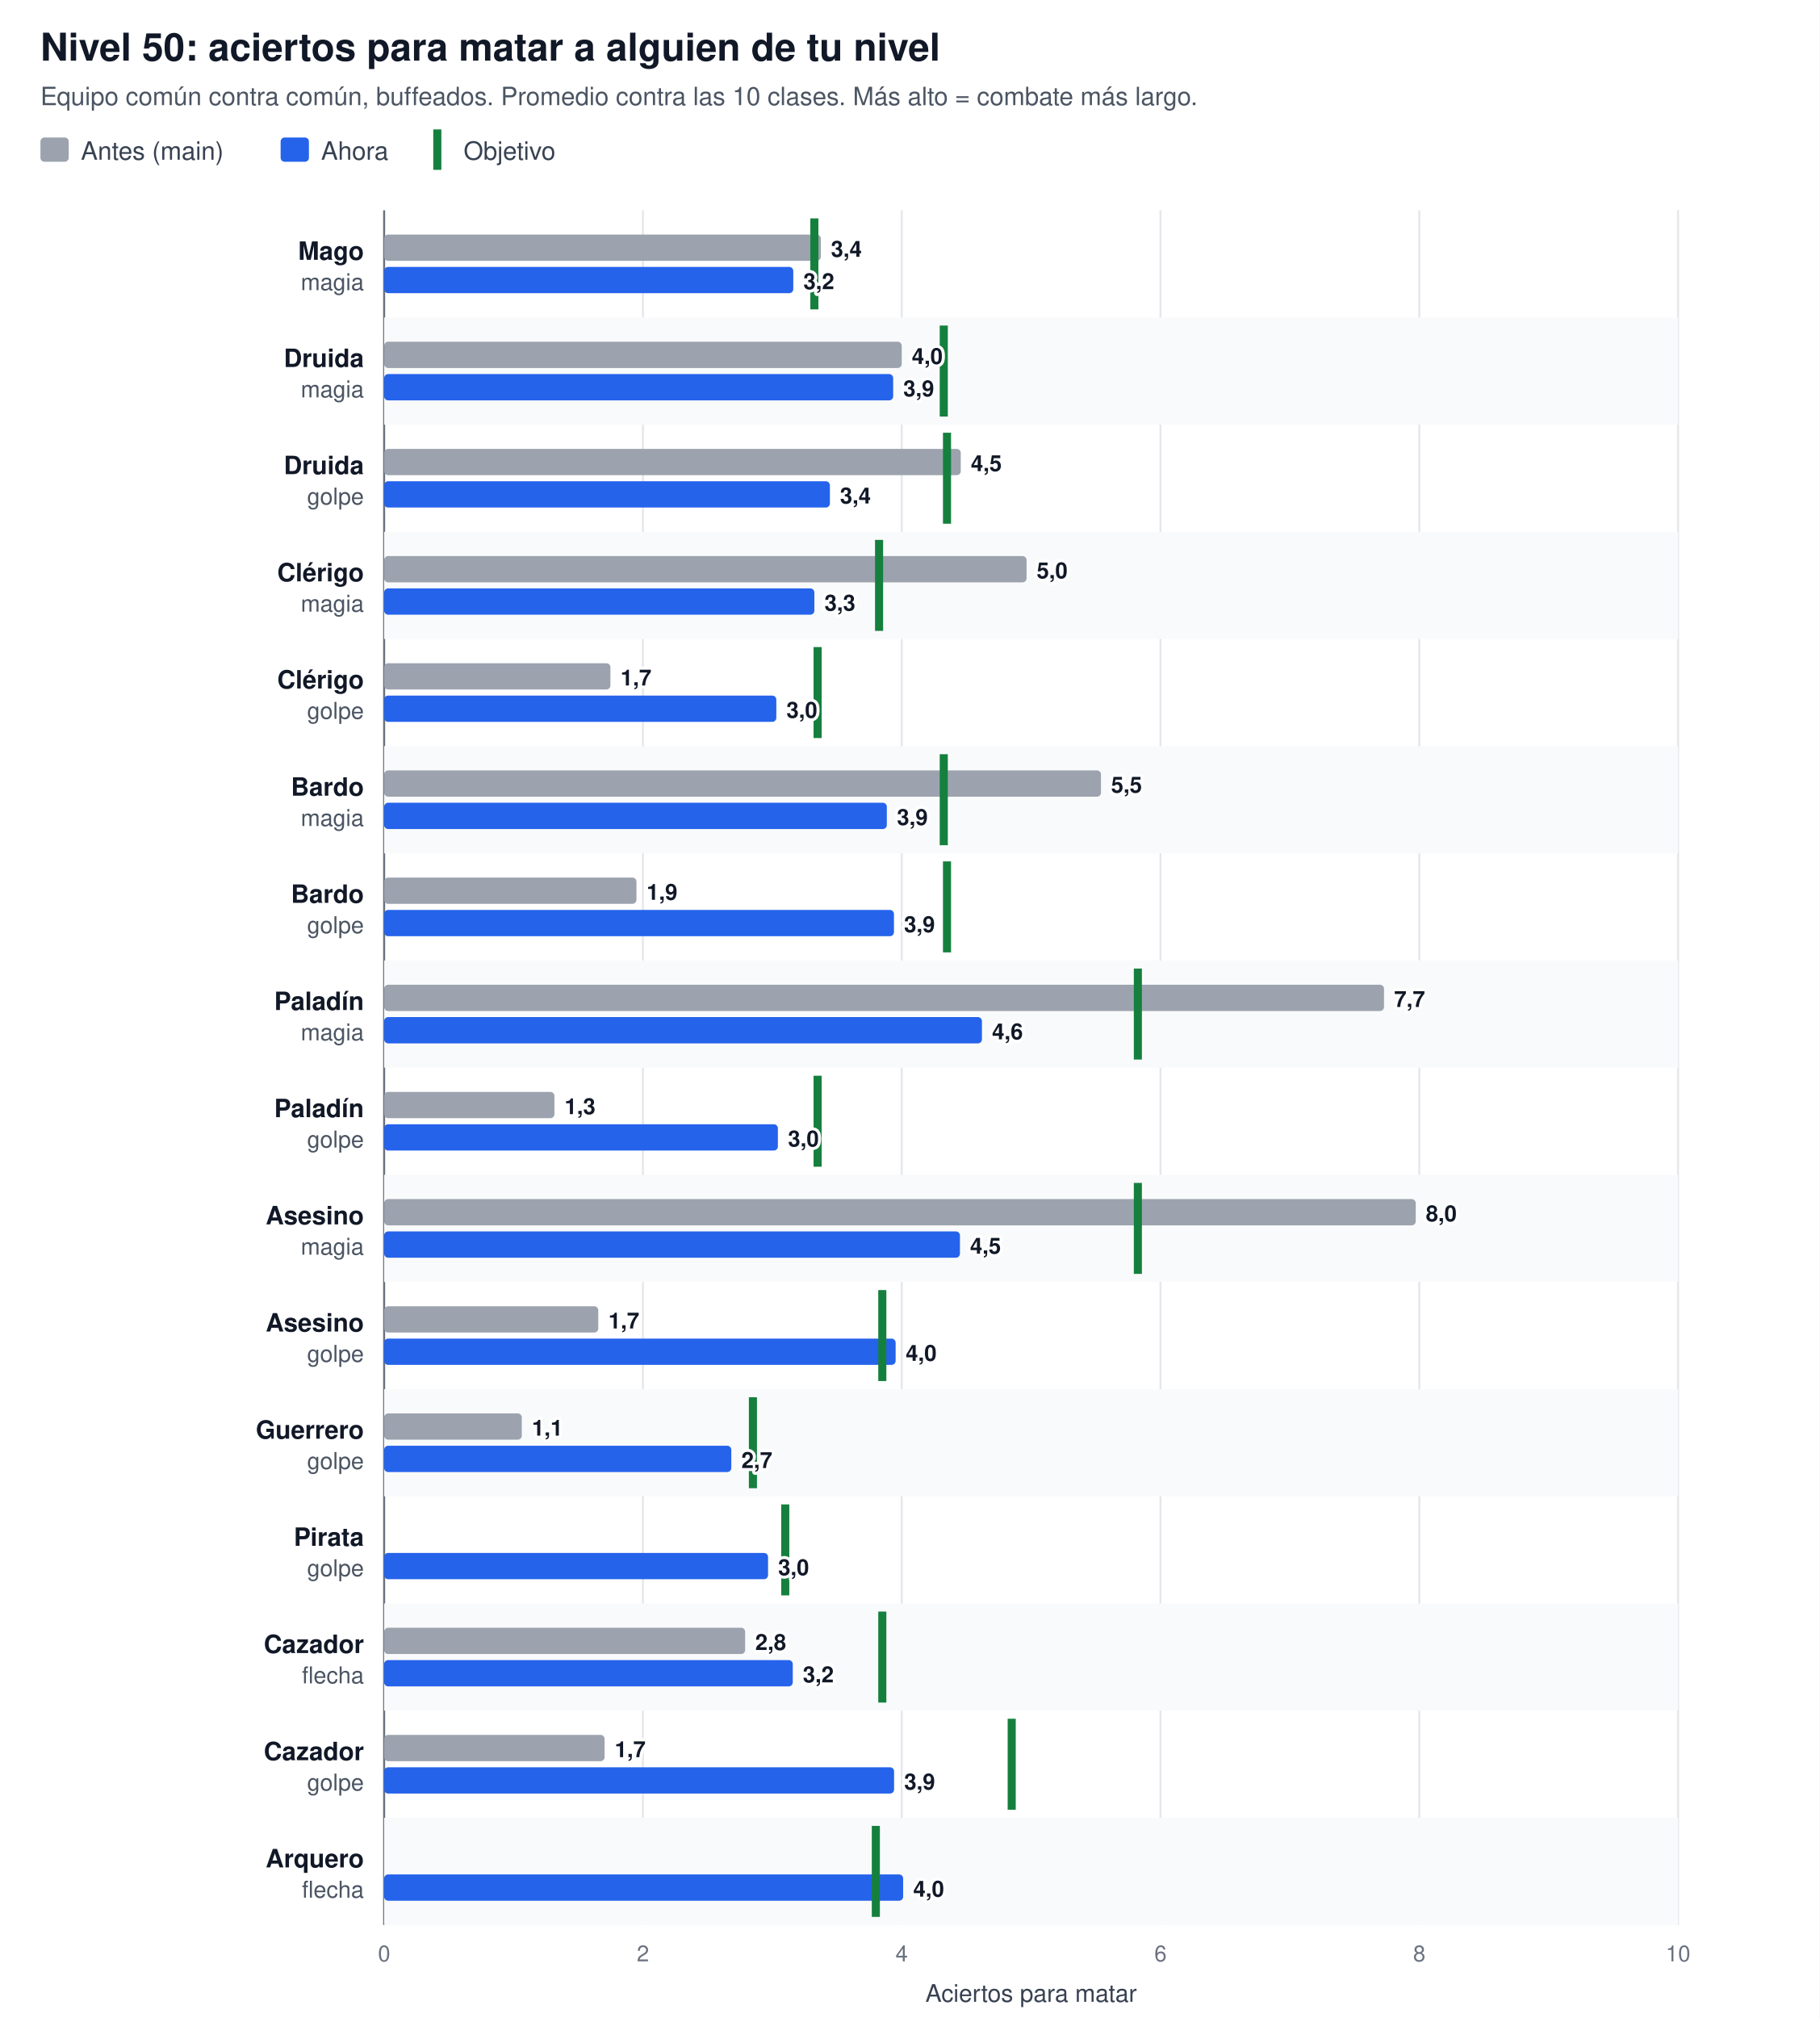
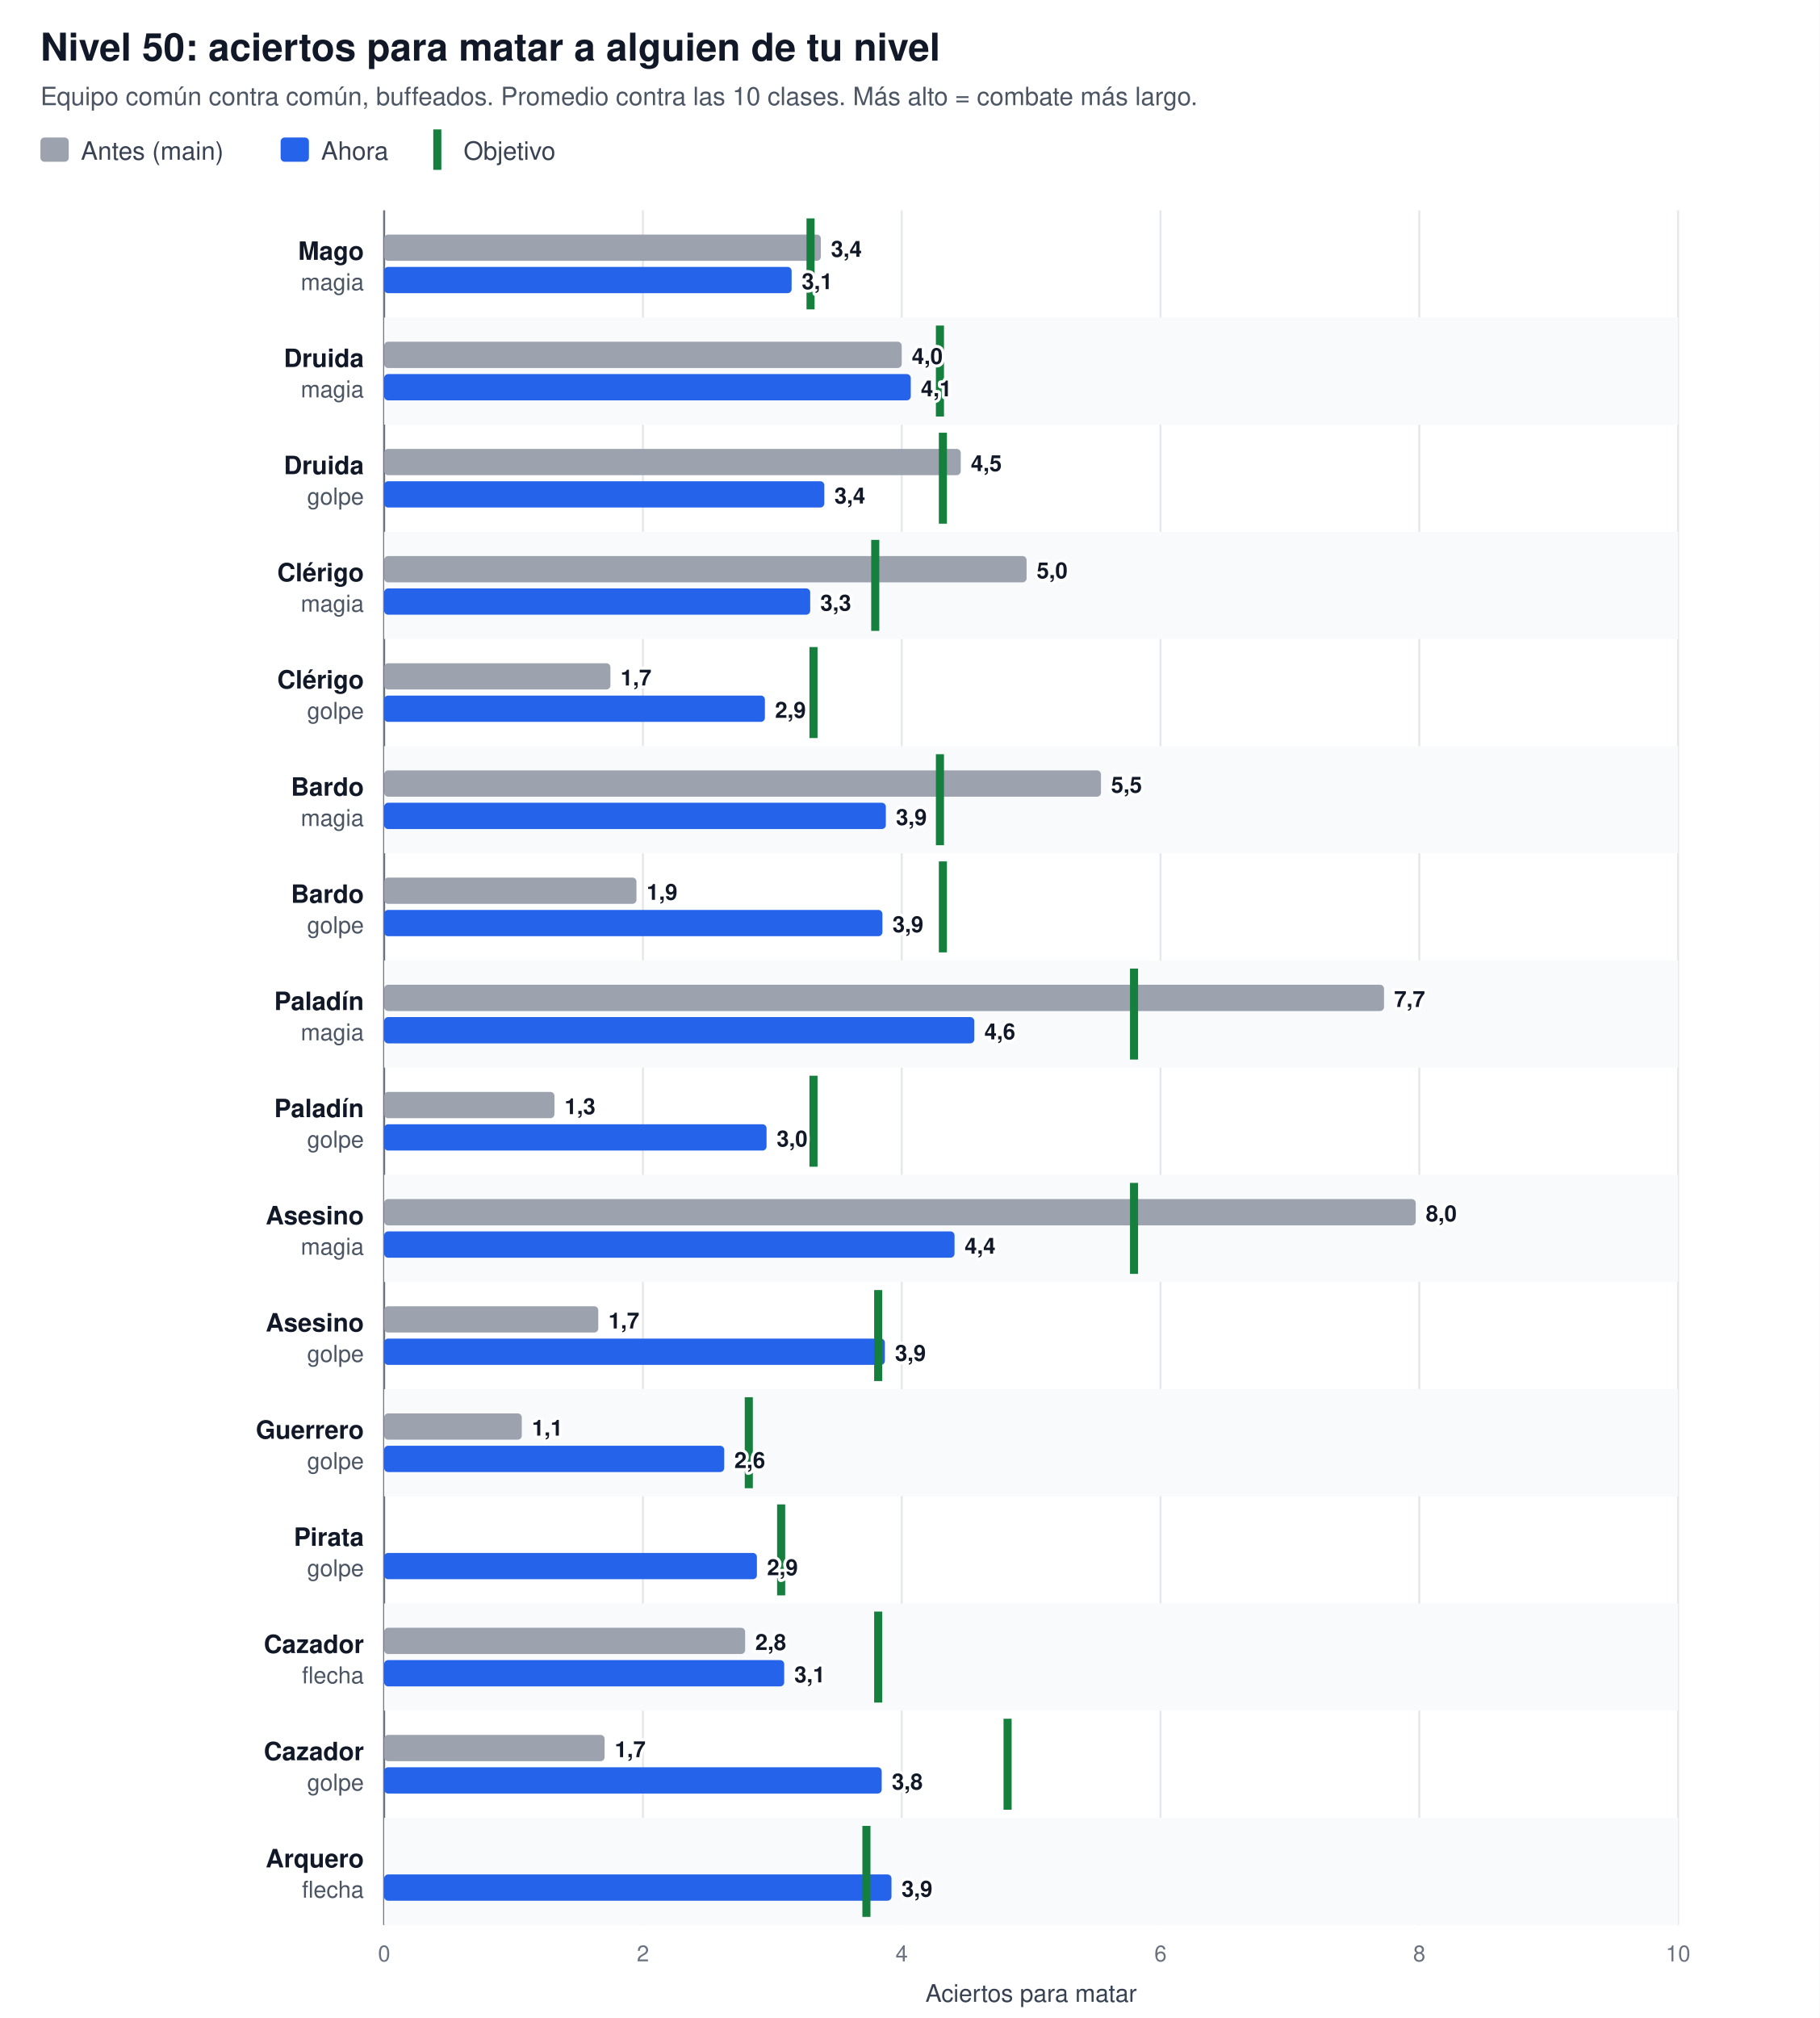
<svg xmlns="http://www.w3.org/2000/svg" width="900" height="998" viewBox="0 0 900 998" font-family="Helvetica, Arial, sans-serif">
  <rect width="100%" height="100%" fill="#ffffff" />
  <text x="20" y="30" font-size="19" font-weight="700" fill="#111827">Nivel 50: aciertos para matar a alguien de tu nivel</text>
  <text x="20" y="52" font-size="12.5" fill="#4b5563">Equipo común contra común, buffeados. Promedio contra las 10 clases. Más alto = combate más largo.</text>
  <rect x="20" y="68" width="14" height="12" fill="#9ca3af" rx="2" />
  <text x="40" y="79" font-size="12.5" fill="#374151">Antes (main)</text>
  <rect x="138.8" y="68" width="14" height="12" fill="#2563eb" rx="2" />
  <text x="158.8" y="79" font-size="12.5" fill="#374151">Ahora</text>
  <rect x="214.3" y="64" width="4" height="20" fill="#15803d" />
  <text x="229.3" y="79" font-size="12.5" fill="#374151">Objetivo</text>
  <line x1="190" y1="104" x2="190" y2="952" stroke="#6b7280" stroke-width="1" />
  <text x="190" y="970" font-size="11" text-anchor="middle" fill="#6b7280">0</text>
  <line x1="318" y1="104" x2="318" y2="952" stroke="#e5e7eb" stroke-width="1" />
  <text x="318" y="970" font-size="11" text-anchor="middle" fill="#6b7280">2</text>
  <line x1="446" y1="104" x2="446" y2="952" stroke="#e5e7eb" stroke-width="1" />
  <text x="446" y="970" font-size="11" text-anchor="middle" fill="#6b7280">4</text>
  <line x1="574" y1="104" x2="574" y2="952" stroke="#e5e7eb" stroke-width="1" />
  <text x="574" y="970" font-size="11" text-anchor="middle" fill="#6b7280">6</text>
  <line x1="702" y1="104" x2="702" y2="952" stroke="#e5e7eb" stroke-width="1" />
  <text x="702" y="970" font-size="11" text-anchor="middle" fill="#6b7280">8</text>
  <line x1="830" y1="104" x2="830" y2="952" stroke="#e5e7eb" stroke-width="1" />
  <text x="830" y="970" font-size="11" text-anchor="middle" fill="#6b7280">10</text>
  <text x="510" y="990" font-size="12" text-anchor="middle" fill="#374151">Aciertos para matar</text>
  <text x="180" y="128.5" font-size="12.5" font-weight="600" text-anchor="end" fill="#111827">Mago</text>
  <text x="180" y="143.5" font-size="11.5" text-anchor="end" fill="#4b5563">magia</text>
  <rect x="190" y="116" width="216" height="13" fill="#9ca3af" rx="2" />
-   <rect x="190" y="132" width="202.368" height="13" fill="#2563eb" rx="2" />
-   <rect x="400.8" y="108" width="4" height="45" fill="#15803d" />
+   <rect x="190" y="132" width="201.542" height="13" fill="#2563eb" rx="2" />
+   <rect x="398.909" y="108" width="4" height="45" fill="#15803d" />
  <text x="411" y="127" font-size="11" font-weight="600" fill="#111827" paint-order="stroke" stroke="#ffffff" stroke-width="3" stroke-linejoin="round">3,4</text>
-   <text x="397.368" y="143" font-size="11" font-weight="600" fill="#111827" paint-order="stroke" stroke="#ffffff" stroke-width="3" stroke-linejoin="round">3,2</text>
+   <text x="396.542" y="143" font-size="11" font-weight="600" fill="#111827" paint-order="stroke" stroke="#ffffff" stroke-width="3" stroke-linejoin="round">3,1</text>
  <rect x="190" y="157" width="640" height="53" fill="#f9fafb" />
  <text x="180" y="181.5" font-size="12.5" font-weight="600" text-anchor="end" fill="#111827">Druida</text>
  <text x="180" y="196.5" font-size="11.5" text-anchor="end" fill="#4b5563">magia</text>
  <rect x="190" y="169" width="256" height="13" fill="#9ca3af" rx="2" />
-   <rect x="190" y="185" width="251.776" height="13" fill="#2563eb" rx="2" />
-   <rect x="464.8" y="161" width="4" height="45" fill="#15803d" />
+   <rect x="190" y="185" width="260.48" height="13" fill="#2563eb" rx="2" />
+   <rect x="462.909" y="161" width="4" height="45" fill="#15803d" />
  <text x="451" y="180" font-size="11" font-weight="600" fill="#111827" paint-order="stroke" stroke="#ffffff" stroke-width="3" stroke-linejoin="round">4,0</text>
-   <text x="446.776" y="196" font-size="11" font-weight="600" fill="#111827" paint-order="stroke" stroke="#ffffff" stroke-width="3" stroke-linejoin="round">3,9</text>
+   <text x="455.48" y="196" font-size="11" font-weight="600" fill="#111827" paint-order="stroke" stroke="#ffffff" stroke-width="3" stroke-linejoin="round">4,1</text>
  <text x="180" y="234.5" font-size="12.5" font-weight="600" text-anchor="end" fill="#111827">Druida</text>
  <text x="180" y="249.5" font-size="11.5" text-anchor="end" fill="#4b5563">golpe</text>
  <rect x="190" y="222" width="285.2" height="13" fill="#9ca3af" rx="2" />
-   <rect x="190" y="238" width="220.48" height="13" fill="#2563eb" rx="2" />
-   <rect x="466.4" y="214" width="4" height="45" fill="#15803d" />
+   <rect x="190" y="238" width="217.716" height="13" fill="#2563eb" rx="2" />
+   <rect x="464.364" y="214" width="4" height="45" fill="#15803d" />
  <text x="480.2" y="233" font-size="11" font-weight="600" fill="#111827" paint-order="stroke" stroke="#ffffff" stroke-width="3" stroke-linejoin="round">4,5</text>
-   <text x="415.48" y="249" font-size="11" font-weight="600" fill="#111827" paint-order="stroke" stroke="#ffffff" stroke-width="3" stroke-linejoin="round">3,4</text>
+   <text x="412.716" y="249" font-size="11" font-weight="600" fill="#111827" paint-order="stroke" stroke="#ffffff" stroke-width="3" stroke-linejoin="round">3,4</text>
  <rect x="190" y="263" width="640" height="53" fill="#f9fafb" />
  <text x="180" y="287.5" font-size="12.5" font-weight="600" text-anchor="end" fill="#111827">Clérigo</text>
  <text x="180" y="302.5" font-size="11.5" text-anchor="end" fill="#4b5563">magia</text>
  <rect x="190" y="275" width="317.76" height="13" fill="#9ca3af" rx="2" />
-   <rect x="190" y="291" width="212.8" height="13" fill="#2563eb" rx="2" />
-   <rect x="432.8" y="267" width="4" height="45" fill="#15803d" />
+   <rect x="190" y="291" width="210.735" height="13" fill="#2563eb" rx="2" />
+   <rect x="430.909" y="267" width="4" height="45" fill="#15803d" />
  <text x="512.76" y="286" font-size="11" font-weight="600" fill="#111827" paint-order="stroke" stroke="#ffffff" stroke-width="3" stroke-linejoin="round">5,0</text>
-   <text x="407.8" y="302" font-size="11" font-weight="600" fill="#111827" paint-order="stroke" stroke="#ffffff" stroke-width="3" stroke-linejoin="round">3,3</text>
+   <text x="405.735" y="302" font-size="11" font-weight="600" fill="#111827" paint-order="stroke" stroke="#ffffff" stroke-width="3" stroke-linejoin="round">3,3</text>
  <text x="180" y="340.5" font-size="12.5" font-weight="600" text-anchor="end" fill="#111827">Clérigo</text>
  <text x="180" y="355.5" font-size="11.5" text-anchor="end" fill="#4b5563">golpe</text>
  <rect x="190" y="328" width="111.92" height="13" fill="#9ca3af" rx="2" />
-   <rect x="190" y="344" width="193.984" height="13" fill="#2563eb" rx="2" />
-   <rect x="402.4" y="320" width="4" height="45" fill="#15803d" />
+   <rect x="190" y="344" width="188.335" height="13" fill="#2563eb" rx="2" />
+   <rect x="400.364" y="320" width="4" height="45" fill="#15803d" />
  <text x="306.92" y="339" font-size="11" font-weight="600" fill="#111827" paint-order="stroke" stroke="#ffffff" stroke-width="3" stroke-linejoin="round">1,7</text>
-   <text x="388.984" y="355" font-size="11" font-weight="600" fill="#111827" paint-order="stroke" stroke="#ffffff" stroke-width="3" stroke-linejoin="round">3,0</text>
+   <text x="383.335" y="355" font-size="11" font-weight="600" fill="#111827" paint-order="stroke" stroke="#ffffff" stroke-width="3" stroke-linejoin="round">2,9</text>
  <rect x="190" y="369" width="640" height="53" fill="#f9fafb" />
  <text x="180" y="393.5" font-size="12.5" font-weight="600" text-anchor="end" fill="#111827">Bardo</text>
  <text x="180" y="408.5" font-size="11.5" text-anchor="end" fill="#4b5563">magia</text>
  <rect x="190" y="381" width="354.56" height="13" fill="#9ca3af" rx="2" />
-   <rect x="190" y="397" width="248.64" height="13" fill="#2563eb" rx="2" />
-   <rect x="464.8" y="373" width="4" height="45" fill="#15803d" />
+   <rect x="190" y="397" width="248.145" height="13" fill="#2563eb" rx="2" />
+   <rect x="462.909" y="373" width="4" height="45" fill="#15803d" />
  <text x="549.56" y="392" font-size="11" font-weight="600" fill="#111827" paint-order="stroke" stroke="#ffffff" stroke-width="3" stroke-linejoin="round">5,5</text>
-   <text x="443.64" y="408" font-size="11" font-weight="600" fill="#111827" paint-order="stroke" stroke="#ffffff" stroke-width="3" stroke-linejoin="round">3,9</text>
+   <text x="443.145" y="408" font-size="11" font-weight="600" fill="#111827" paint-order="stroke" stroke="#ffffff" stroke-width="3" stroke-linejoin="round">3,9</text>
  <text x="180" y="446.5" font-size="12.5" font-weight="600" text-anchor="end" fill="#111827">Bardo</text>
  <text x="180" y="461.5" font-size="11.5" text-anchor="end" fill="#4b5563">golpe</text>
  <rect x="190" y="434" width="124.8" height="13" fill="#9ca3af" rx="2" />
-   <rect x="190" y="450" width="252.16" height="13" fill="#2563eb" rx="2" />
-   <rect x="466.4" y="426" width="4" height="45" fill="#15803d" />
+   <rect x="190" y="450" width="246.458" height="13" fill="#2563eb" rx="2" />
+   <rect x="464.364" y="426" width="4" height="45" fill="#15803d" />
  <text x="319.8" y="445" font-size="11" font-weight="600" fill="#111827" paint-order="stroke" stroke="#ffffff" stroke-width="3" stroke-linejoin="round">1,9</text>
-   <text x="447.16" y="461" font-size="11" font-weight="600" fill="#111827" paint-order="stroke" stroke="#ffffff" stroke-width="3" stroke-linejoin="round">3,9</text>
+   <text x="441.458" y="461" font-size="11" font-weight="600" fill="#111827" paint-order="stroke" stroke="#ffffff" stroke-width="3" stroke-linejoin="round">3,9</text>
  <rect x="190" y="475" width="640" height="53" fill="#f9fafb" />
  <text x="180" y="499.5" font-size="12.5" font-weight="600" text-anchor="end" fill="#111827">Paladín</text>
  <text x="180" y="514.5" font-size="11.5" text-anchor="end" fill="#4b5563">magia</text>
  <rect x="190" y="487" width="494.56" height="13" fill="#9ca3af" rx="2" />
-   <rect x="190" y="503" width="295.68" height="13" fill="#2563eb" rx="2" />
-   <rect x="560.8" y="479" width="4" height="45" fill="#15803d" />
+   <rect x="190" y="503" width="291.898" height="13" fill="#2563eb" rx="2" />
+   <rect x="558.909" y="479" width="4" height="45" fill="#15803d" />
  <text x="689.56" y="498" font-size="11" font-weight="600" fill="#111827" paint-order="stroke" stroke="#ffffff" stroke-width="3" stroke-linejoin="round">7,7</text>
-   <text x="490.68" y="514" font-size="11" font-weight="600" fill="#111827" paint-order="stroke" stroke="#ffffff" stroke-width="3" stroke-linejoin="round">4,6</text>
+   <text x="486.898" y="514" font-size="11" font-weight="600" fill="#111827" paint-order="stroke" stroke="#ffffff" stroke-width="3" stroke-linejoin="round">4,6</text>
  <text x="180" y="552.5" font-size="12.5" font-weight="600" text-anchor="end" fill="#111827">Paladín</text>
  <text x="180" y="567.5" font-size="11.5" text-anchor="end" fill="#4b5563">golpe</text>
  <rect x="190" y="540" width="84.24" height="13" fill="#9ca3af" rx="2" />
-   <rect x="190" y="556" width="194.752" height="13" fill="#2563eb" rx="2" />
-   <rect x="402.4" y="532" width="4" height="45" fill="#15803d" />
+   <rect x="190" y="556" width="189.149" height="13" fill="#2563eb" rx="2" />
+   <rect x="400.364" y="532" width="4" height="45" fill="#15803d" />
  <text x="279.24" y="551" font-size="11" font-weight="600" fill="#111827" paint-order="stroke" stroke="#ffffff" stroke-width="3" stroke-linejoin="round">1,3</text>
-   <text x="389.752" y="567" font-size="11" font-weight="600" fill="#111827" paint-order="stroke" stroke="#ffffff" stroke-width="3" stroke-linejoin="round">3,0</text>
+   <text x="384.149" y="567" font-size="11" font-weight="600" fill="#111827" paint-order="stroke" stroke="#ffffff" stroke-width="3" stroke-linejoin="round">3,0</text>
  <rect x="190" y="581" width="640" height="53" fill="#f9fafb" />
  <text x="180" y="605.5" font-size="12.5" font-weight="600" text-anchor="end" fill="#111827">Asesino</text>
  <text x="180" y="620.5" font-size="11.5" text-anchor="end" fill="#4b5563">magia</text>
  <rect x="190" y="593" width="510.24" height="13" fill="#9ca3af" rx="2" />
-   <rect x="190" y="609" width="284.8" height="13" fill="#2563eb" rx="2" />
-   <rect x="560.8" y="585" width="4" height="45" fill="#15803d" />
+   <rect x="190" y="609" width="282.124" height="13" fill="#2563eb" rx="2" />
+   <rect x="558.909" y="585" width="4" height="45" fill="#15803d" />
  <text x="705.24" y="604" font-size="11" font-weight="600" fill="#111827" paint-order="stroke" stroke="#ffffff" stroke-width="3" stroke-linejoin="round">8,0</text>
-   <text x="479.8" y="620" font-size="11" font-weight="600" fill="#111827" paint-order="stroke" stroke="#ffffff" stroke-width="3" stroke-linejoin="round">4,5</text>
+   <text x="477.124" y="620" font-size="11" font-weight="600" fill="#111827" paint-order="stroke" stroke="#ffffff" stroke-width="3" stroke-linejoin="round">4,4</text>
  <text x="180" y="658.5" font-size="12.5" font-weight="600" text-anchor="end" fill="#111827">Asesino</text>
  <text x="180" y="673.5" font-size="11.5" text-anchor="end" fill="#4b5563">golpe</text>
  <rect x="190" y="646" width="105.92" height="13" fill="#9ca3af" rx="2" />
-   <rect x="190" y="662" width="252.992" height="13" fill="#2563eb" rx="2" />
-   <rect x="434.4" y="638" width="4" height="45" fill="#15803d" />
+   <rect x="190" y="662" width="247.68" height="13" fill="#2563eb" rx="2" />
+   <rect x="432.364" y="638" width="4" height="45" fill="#15803d" />
  <text x="300.92" y="657" font-size="11" font-weight="600" fill="#111827" paint-order="stroke" stroke="#ffffff" stroke-width="3" stroke-linejoin="round">1,7</text>
-   <text x="447.992" y="673" font-size="11" font-weight="600" fill="#111827" paint-order="stroke" stroke="#ffffff" stroke-width="3" stroke-linejoin="round">4,0</text>
+   <text x="442.68" y="673" font-size="11" font-weight="600" fill="#111827" paint-order="stroke" stroke="#ffffff" stroke-width="3" stroke-linejoin="round">3,9</text>
  <rect x="190" y="687" width="640" height="53" fill="#f9fafb" />
  <text x="180" y="711.5" font-size="12.5" font-weight="600" text-anchor="end" fill="#111827">Guerrero</text>
  <text x="180" y="726.5" font-size="11.5" text-anchor="end" fill="#4b5563">golpe</text>
  <rect x="190" y="699" width="68.08" height="13" fill="#9ca3af" rx="2" />
-   <rect x="190" y="715" width="171.712" height="13" fill="#2563eb" rx="2" />
-   <rect x="370.4" y="691" width="4" height="45" fill="#15803d" />
+   <rect x="190" y="715" width="168.204" height="13" fill="#2563eb" rx="2" />
+   <rect x="368.364" y="691" width="4" height="45" fill="#15803d" />
  <text x="263.08" y="710" font-size="11" font-weight="600" fill="#111827" paint-order="stroke" stroke="#ffffff" stroke-width="3" stroke-linejoin="round">1,1</text>
-   <text x="366.712" y="726" font-size="11" font-weight="600" fill="#111827" paint-order="stroke" stroke="#ffffff" stroke-width="3" stroke-linejoin="round">2,7</text>
+   <text x="363.204" y="726" font-size="11" font-weight="600" fill="#111827" paint-order="stroke" stroke="#ffffff" stroke-width="3" stroke-linejoin="round">2,6</text>
  <text x="180" y="764.5" font-size="12.5" font-weight="600" text-anchor="end" fill="#111827">Pirata</text>
  <text x="180" y="779.5" font-size="11.5" text-anchor="end" fill="#4b5563">golpe</text>
-   <rect x="190" y="768" width="189.888" height="13" fill="#2563eb" rx="2" />
-   <rect x="386.4" y="744" width="4" height="45" fill="#15803d" />
-   <text x="384.888" y="779" font-size="11" font-weight="600" fill="#111827" paint-order="stroke" stroke="#ffffff" stroke-width="3" stroke-linejoin="round">3,0</text>
+   <rect x="190" y="768" width="184.378" height="13" fill="#2563eb" rx="2" />
+   <rect x="384.364" y="744" width="4" height="45" fill="#15803d" />
+   <text x="379.378" y="779" font-size="11" font-weight="600" fill="#111827" paint-order="stroke" stroke="#ffffff" stroke-width="3" stroke-linejoin="round">2,9</text>
  <rect x="190" y="793" width="640" height="53" fill="#f9fafb" />
  <text x="180" y="817.5" font-size="12.5" font-weight="600" text-anchor="end" fill="#111827">Cazador</text>
  <text x="180" y="832.5" font-size="11.5" text-anchor="end" fill="#4b5563">flecha</text>
  <rect x="190" y="805" width="178.56" height="13" fill="#9ca3af" rx="2" />
-   <rect x="190" y="821" width="202.112" height="13" fill="#2563eb" rx="2" />
-   <rect x="434.4" y="797" width="4" height="45" fill="#15803d" />
+   <rect x="190" y="821" width="197.876" height="13" fill="#2563eb" rx="2" />
+   <rect x="432.364" y="797" width="4" height="45" fill="#15803d" />
  <text x="373.56" y="816" font-size="11" font-weight="600" fill="#111827" paint-order="stroke" stroke="#ffffff" stroke-width="3" stroke-linejoin="round">2,8</text>
-   <text x="397.112" y="832" font-size="11" font-weight="600" fill="#111827" paint-order="stroke" stroke="#ffffff" stroke-width="3" stroke-linejoin="round">3,2</text>
+   <text x="392.876" y="832" font-size="11" font-weight="600" fill="#111827" paint-order="stroke" stroke="#ffffff" stroke-width="3" stroke-linejoin="round">3,1</text>
  <text x="180" y="870.5" font-size="12.5" font-weight="600" text-anchor="end" fill="#111827">Cazador</text>
  <text x="180" y="885.5" font-size="11.5" text-anchor="end" fill="#4b5563">golpe</text>
  <rect x="190" y="858" width="109.04" height="13" fill="#9ca3af" rx="2" />
-   <rect x="190" y="874" width="252.224" height="13" fill="#2563eb" rx="2" />
-   <rect x="498.4" y="850" width="4" height="45" fill="#15803d" />
+   <rect x="190" y="874" width="246.109" height="13" fill="#2563eb" rx="2" />
+   <rect x="496.364" y="850" width="4" height="45" fill="#15803d" />
  <text x="304.04" y="869" font-size="11" font-weight="600" fill="#111827" paint-order="stroke" stroke="#ffffff" stroke-width="3" stroke-linejoin="round">1,7</text>
-   <text x="447.224" y="885" font-size="11" font-weight="600" fill="#111827" paint-order="stroke" stroke="#ffffff" stroke-width="3" stroke-linejoin="round">3,9</text>
+   <text x="441.109" y="885" font-size="11" font-weight="600" fill="#111827" paint-order="stroke" stroke="#ffffff" stroke-width="3" stroke-linejoin="round">3,8</text>
  <rect x="190" y="899" width="640" height="53" fill="#f9fafb" />
  <text x="180" y="923.5" font-size="12.5" font-weight="600" text-anchor="end" fill="#111827">Arquero</text>
  <text x="180" y="938.5" font-size="11.5" text-anchor="end" fill="#4b5563">flecha</text>
-   <rect x="190" y="927" width="256.704" height="13" fill="#2563eb" rx="2" />
-   <rect x="431.2" y="903" width="4" height="45" fill="#15803d" />
-   <text x="451.704" y="938" font-size="11" font-weight="600" fill="#111827" paint-order="stroke" stroke="#ffffff" stroke-width="3" stroke-linejoin="round">4,0</text>
+   <rect x="190" y="927" width="250.938" height="13" fill="#2563eb" rx="2" />
+   <rect x="426.545" y="903" width="4" height="45" fill="#15803d" />
+   <text x="445.938" y="938" font-size="11" font-weight="600" fill="#111827" paint-order="stroke" stroke="#ffffff" stroke-width="3" stroke-linejoin="round">3,9</text>
</svg>
